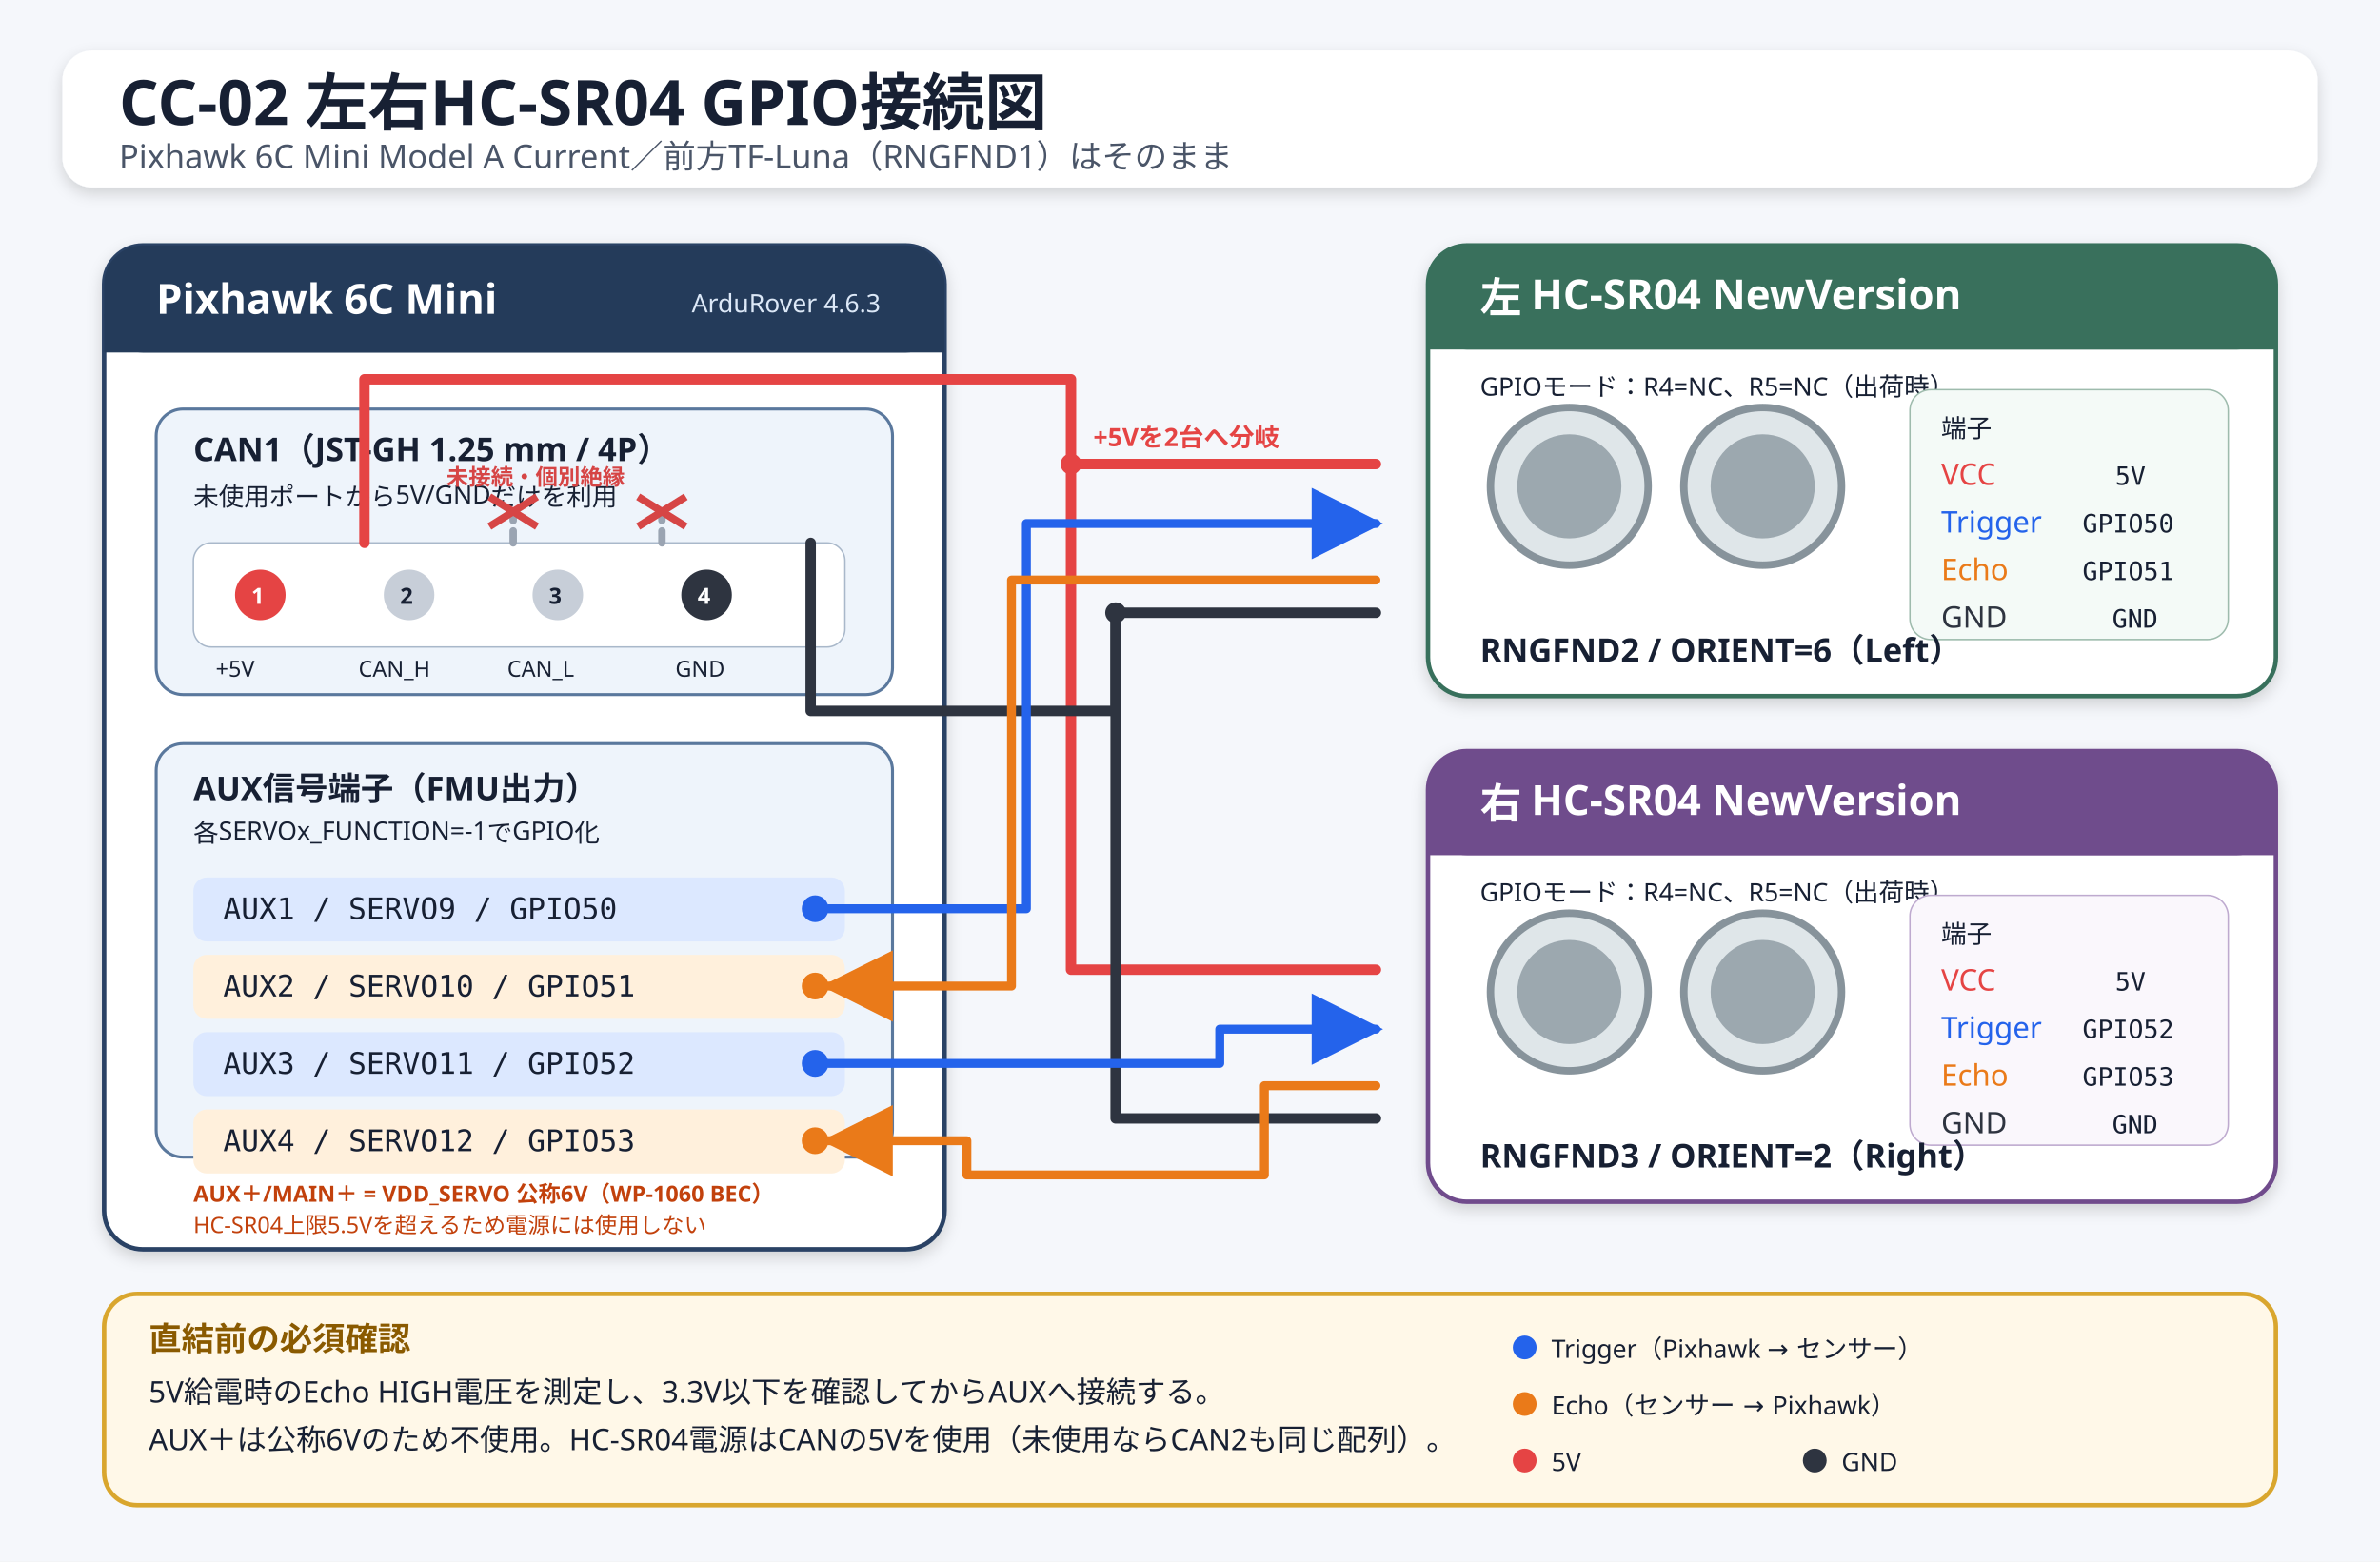
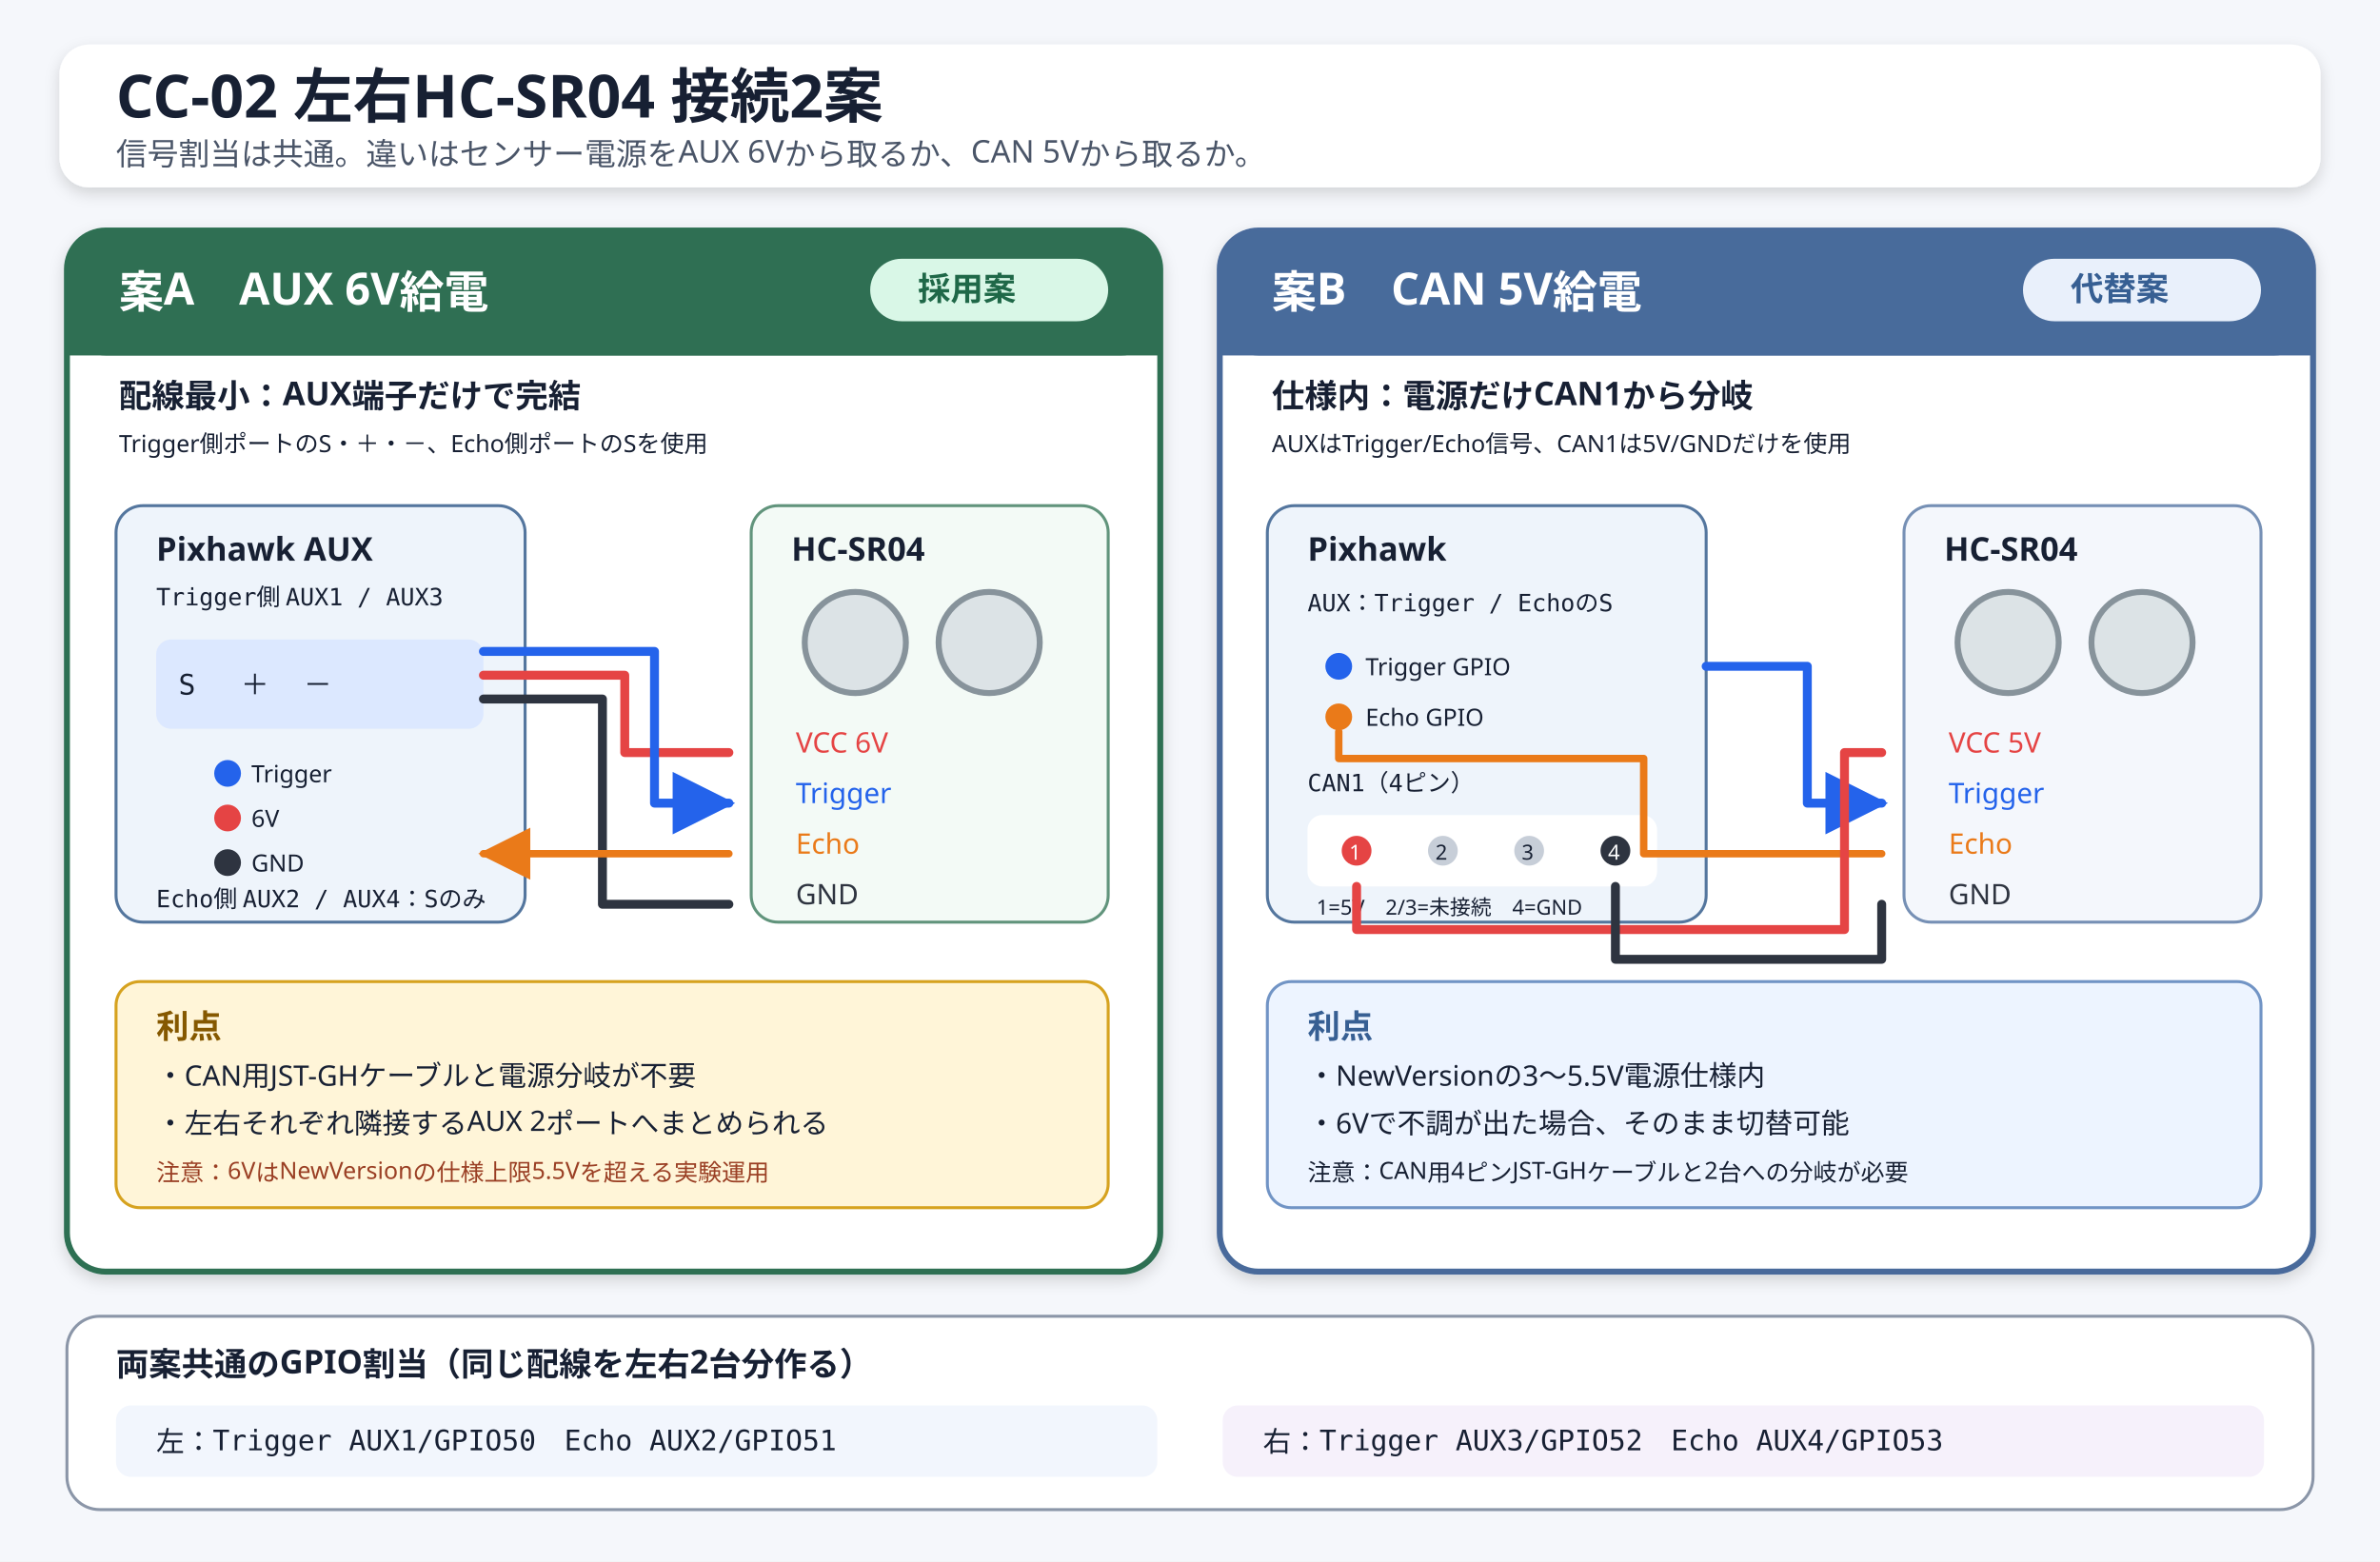
<svg xmlns="http://www.w3.org/2000/svg" width="1600" height="1050" viewBox="0 0 1600 1050">
  <defs>
    <style>
      text { font-family: "Yu Gothic", "Meiryo", sans-serif; fill: #172033; }
-       .title { font-size: 42px; font-weight: 700; }
-       .subtitle { font-size: 22px; fill: #4a5568; }
-       .h1 { font-size: 28px; font-weight: 700; }
+       .title { font-size: 40px; font-weight: 700; }
+       .subtitle { font-size: 21px; fill: #4a5568; }
+       .plan { font-size: 30px; font-weight: 700; }
      .h2 { font-size: 22px; font-weight: 700; }
-       .body { font-size: 20px; }
-       .small { font-size: 17px; }
-       .tiny { font-size: 15px; }
+       .body { font-size: 19px; }
+       .small { font-size: 16px; }
+       .tiny { font-size: 14px; }
      .mono { font-family: "Cascadia Mono", "Consolas", monospace; }
      .wire { fill: none; stroke-linecap: round; stroke-linejoin: round; }
    </style>
    <filter id="shadow" x="-20%" y="-20%" width="140%" height="140%">
-       <feDropShadow dx="0" dy="4" stdDeviation="5" flood-color="#000000" flood-opacity="0.16" />
+       <feDropShadow dx="0" dy="4" stdDeviation="5" flood-color="#000000" flood-opacity="0.15" />
    </filter>
-     <marker id="arrow-blue" viewBox="0 0 10 10" refX="9" refY="5" markerWidth="8" markerHeight="8" orient="auto-start-reverse">
-       <path d="M 0 0 L 10 5 L 0 10 z" fill="#2463eb" />
+     <marker id="arr-blue" viewBox="0 0 10 10" refX="9" refY="5" markerWidth="7" markerHeight="7" orient="auto-start-reverse">
+       <path d="M0 0 L10 5 L0 10z" fill="#2463eb" />
    </marker>
-     <marker id="arrow-orange" viewBox="0 0 10 10" refX="9" refY="5" markerWidth="8" markerHeight="8" orient="auto-start-reverse">
-       <path d="M 0 0 L 10 5 L 0 10 z" fill="#ea7a19" />
+     <marker id="arr-orange" viewBox="0 0 10 10" refX="9" refY="5" markerWidth="7" markerHeight="7" orient="auto-start-reverse">
+       <path d="M0 0 L10 5 L0 10z" fill="#ea7a19" />
    </marker>
  </defs>
  <rect width="1600" height="1050" fill="#f5f7fb" />
-   <rect x="42" y="34" width="1516" height="92" rx="20" fill="#ffffff" filter="url(#shadow)" />
-   <text x="80" y="84" class="title">CC-02 左右HC-SR04 GPIO接続図</text>
-   <text x="80" y="113" class="subtitle">Pixhawk 6C Mini Model A Current／前方TF-Luna（RNGFND1）はそのまま</text>
-   <rect x="70" y="165" width="565" height="675" rx="26" fill="#ffffff" stroke="#2b4365" stroke-width="3" filter="url(#shadow)" />
-   <rect x="70" y="165" width="565" height="72" rx="26" fill="#243b5a" />
-   <rect x="70" y="211" width="565" height="26" fill="#243b5a" />
-   <text x="105" y="211" class="h1" style="fill:#ffffff">Pixhawk 6C Mini</text>
-   <text x="465" y="210" class="small" style="fill:#dce8f7">ArduRover 4.6.3</text>
-   <rect x="105" y="275" width="495" height="192" rx="18" fill="#eef4fb" stroke="#5a789d" stroke-width="2" />
-   <text x="130" y="310" class="h2">CAN1（JST-GH 1.25 mm / 4P）</text>
-   <text x="130" y="340" class="small">未使用ポートから5V/GNDだけを利用</text>
-   <rect x="130" y="365" width="438" height="70" rx="12" fill="#ffffff" stroke="#a9b8ca" />
-   <circle cx="175" cy="400" r="17" fill="#e54444" />
-   <text x="169" y="406" class="tiny" style="fill:#fff;font-weight:700">1</text>
-   <circle cx="275" cy="400" r="17" fill="#c7ced8" />
-   <text x="269" y="406" class="tiny" style="font-weight:700">2</text>
-   <circle cx="375" cy="400" r="17" fill="#c7ced8" />
-   <text x="369" y="406" class="tiny" style="font-weight:700">3</text>
-   <circle cx="475" cy="400" r="17" fill="#2e3440" />
-   <text x="469" y="406" class="tiny" style="fill:#fff;font-weight:700">4</text>
-   <text x="145" y="455" class="tiny">+5V</text>
-   <text x="241" y="455" class="tiny">CAN_H</text>
-   <text x="341" y="455" class="tiny">CAN_L</text>
-   <text x="454" y="455" class="tiny">GND</text>
-   <rect x="105" y="500" width="495" height="278" rx="18" fill="#eef4fb" stroke="#5a789d" stroke-width="2" />
-   <text x="130" y="538" class="h2">AUX信号端子（FMU出力）</text>
-   <text x="130" y="566" class="small">各SERVOx_FUNCTION=-1でGPIO化</text>
-   <rect x="130" y="590" width="438" height="43" rx="9" fill="#dce8ff" />
-   <text x="150" y="618" class="body mono">AUX1 / SERVO9  / GPIO50</text>
-   <circle cx="548" cy="611" r="9" fill="#2463eb" />
-   <rect x="130" y="642" width="438" height="43" rx="9" fill="#fff0dc" />
-   <text x="150" y="670" class="body mono">AUX2 / SERVO10 / GPIO51</text>
-   <circle cx="548" cy="663" r="9" fill="#ea7a19" />
-   <rect x="130" y="694" width="438" height="43" rx="9" fill="#dce8ff" />
-   <text x="150" y="722" class="body mono">AUX3 / SERVO11 / GPIO52</text>
-   <circle cx="548" cy="715" r="9" fill="#2463eb" />
-   <rect x="130" y="746" width="438" height="43" rx="9" fill="#fff0dc" />
-   <text x="150" y="774" class="body mono">AUX4 / SERVO12 / GPIO53</text>
-   <circle cx="548" cy="767" r="9" fill="#ea7a19" />
-   <text x="130" y="808" class="tiny" style="fill:#c2410c;font-weight:700">AUX＋/MAIN＋ = VDD_SERVO 公称6V（WP-1060 BEC）</text>
-   <text x="130" y="829" class="tiny" style="fill:#c2410c">HC-SR04上限5.5Vを超えるため電源には使用しない</text>
-   <rect x="960" y="165" width="570" height="303" rx="26" fill="#ffffff" stroke="#39705c" stroke-width="3" filter="url(#shadow)" />
-   <rect x="960" y="165" width="570" height="70" rx="26" fill="#39705c" />
-   <rect x="960" y="209" width="570" height="26" fill="#39705c" />
-   <text x="995" y="210" class="h1" style="fill:#ffffff">左 HC-SR04 NewVersion</text>
-   <text x="995" y="266" class="small">GPIOモード：R4=NC、R5=NC（出荷時）</text>
-   <circle cx="1055" cy="327" r="53" fill="#dfe6e9" stroke="#87939b" stroke-width="5" />
-   <circle cx="1055" cy="327" r="35" fill="#9ca8af" />
-   <circle cx="1185" cy="327" r="53" fill="#dfe6e9" stroke="#87939b" stroke-width="5" />
-   <circle cx="1185" cy="327" r="35" fill="#9ca8af" />
-   <rect x="1284" y="262" width="214" height="168" rx="14" fill="#f4faf7" stroke="#9ebbad" />
-   <text x="1305" y="294" class="small">端子</text>
-   <text x="1305" y="326" class="body" style="fill:#e54444">VCC</text>
-   <text x="1305" y="358" class="body" style="fill:#2463eb">Trigger</text>
-   <text x="1305" y="390" class="body" style="fill:#ea7a19">Echo</text>
-   <text x="1305" y="422" class="body" style="fill:#2e3440">GND</text>
-   <text x="1422" y="326" class="small mono">5V</text>
-   <text x="1400" y="358" class="small mono">GPIO50</text>
-   <text x="1400" y="390" class="small mono">GPIO51</text>
-   <text x="1420" y="422" class="small mono">GND</text>
-   <text x="995" y="445" class="h2">RNGFND2 / ORIENT=6（Left）</text>
-   <rect x="960" y="505" width="570" height="303" rx="26" fill="#ffffff" stroke="#6f4c8c" stroke-width="3" filter="url(#shadow)" />
-   <rect x="960" y="505" width="570" height="70" rx="26" fill="#6f4c8c" />
-   <rect x="960" y="549" width="570" height="26" fill="#6f4c8c" />
-   <text x="995" y="550" class="h1" style="fill:#ffffff">右 HC-SR04 NewVersion</text>
-   <text x="995" y="606" class="small">GPIOモード：R4=NC、R5=NC（出荷時）</text>
-   <circle cx="1055" cy="667" r="53" fill="#dfe6e9" stroke="#87939b" stroke-width="5" />
-   <circle cx="1055" cy="667" r="35" fill="#9ca8af" />
-   <circle cx="1185" cy="667" r="53" fill="#dfe6e9" stroke="#87939b" stroke-width="5" />
-   <circle cx="1185" cy="667" r="35" fill="#9ca8af" />
-   <rect x="1284" y="602" width="214" height="168" rx="14" fill="#faf7fc" stroke="#beaacf" />
-   <text x="1305" y="634" class="small">端子</text>
-   <text x="1305" y="666" class="body" style="fill:#e54444">VCC</text>
-   <text x="1305" y="698" class="body" style="fill:#2463eb">Trigger</text>
-   <text x="1305" y="730" class="body" style="fill:#ea7a19">Echo</text>
-   <text x="1305" y="762" class="body" style="fill:#2e3440">GND</text>
-   <text x="1422" y="666" class="small mono">5V</text>
-   <text x="1400" y="698" class="small mono">GPIO52</text>
-   <text x="1400" y="730" class="small mono">GPIO53</text>
-   <text x="1420" y="762" class="small mono">GND</text>
-   <text x="995" y="785" class="h2">RNGFND3 / ORIENT=2（Right）</text>
-   <path d="M 245 365 L 245 255 L 720 255 L 720 312 L 925 312" class="wire" stroke="#e54444" stroke-width="7" />
-   <path d="M 720 312 L 720 652 L 925 652" class="wire" stroke="#e54444" stroke-width="7" />
-   <circle cx="720" cy="312" r="7" fill="#e54444" />
-   <text x="735" y="300" class="small" style="fill:#e54444;font-weight:700">+5Vを2台へ分岐</text>
-   <path d="M 545 365 L 545 478 L 750 478 L 750 412 L 925 412" class="wire" stroke="#2e3440" stroke-width="7" />
-   <path d="M 750 412 L 750 752 L 925 752" class="wire" stroke="#2e3440" stroke-width="7" />
-   <circle cx="750" cy="412" r="7" fill="#2e3440" />
-   <path d="M 557 611 L 690 611 L 690 352 L 925 352" class="wire" stroke="#2463eb" stroke-width="6" marker-end="url(#arrow-blue)" />
-   <path d="M 925 390 L 680 390 L 680 663 L 557 663" class="wire" stroke="#ea7a19" stroke-width="6" marker-end="url(#arrow-orange)" />
-   <path d="M 557 715 L 820 715 L 820 692 L 925 692" class="wire" stroke="#2463eb" stroke-width="6" marker-end="url(#arrow-blue)" />
-   <path d="M 925 730 L 850 730 L 850 790 L 650 790 L 650 767 L 557 767" class="wire" stroke="#ea7a19" stroke-width="6" marker-end="url(#arrow-orange)" />
-   <path d="M 345 365 L 345 345" class="wire" stroke="#9aa4b2" stroke-width="5" stroke-dasharray="8 7" />
-   <path d="M 445 365 L 445 345" class="wire" stroke="#9aa4b2" stroke-width="5" stroke-dasharray="8 7" />
-   <line x1="329" y1="334" x2="361" y2="354" stroke="#d64545" stroke-width="5" />
-   <line x1="361" y1="334" x2="329" y2="354" stroke="#d64545" stroke-width="5" />
-   <line x1="429" y1="334" x2="461" y2="354" stroke="#d64545" stroke-width="5" />
-   <line x1="461" y1="334" x2="429" y2="354" stroke="#d64545" stroke-width="5" />
-   <text x="300" y="326" class="tiny" style="fill:#d64545;font-weight:700">未接続・個別絶縁</text>
-   <rect x="70" y="870" width="1460" height="142" rx="22" fill="#fff8e8" stroke="#d9a62e" stroke-width="3" />
-   <text x="100" y="908" class="h2" style="fill:#8a5a00">直結前の必須確認</text>
-   <text x="100" y="943" class="body">5V給電時のEcho HIGH電圧を測定し、3.3V以下を確認してからAUXへ接続する。</text>
-   <text x="100" y="975" class="body">AUX＋は公称6Vのため不使用。HC-SR04電源はCANの5Vを使用（未使用ならCAN2も同じ配列）。</text>
-   <circle cx="1025" cy="906" r="8" fill="#2463eb" />
-   <text x="1043" y="913" class="small">Trigger（Pixhawk → センサー）</text>
-   <circle cx="1025" cy="944" r="8" fill="#ea7a19" />
-   <text x="1043" y="951" class="small">Echo（センサー → Pixhawk）</text>
-   <circle cx="1025" cy="982" r="8" fill="#e54444" />
-   <text x="1043" y="989" class="small">5V</text>
-   <circle cx="1220" cy="982" r="8" fill="#2e3440" />
-   <text x="1238" y="989" class="small">GND</text>
+   <rect x="40" y="30" width="1520" height="96" rx="20" fill="#fff" filter="url(#shadow)" />
+   <text x="78" y="79" class="title">CC-02 左右HC-SR04 接続2案</text>
+   <text x="78" y="111" class="subtitle">信号割当は共通。違いはセンサー電源をAUX 6Vから取るか、CAN 5Vから取るか。</text>
+   <rect x="45" y="155" width="735" height="700" rx="26" fill="#fff" stroke="#2f6f53" stroke-width="4" filter="url(#shadow)" />
+   <rect x="45" y="155" width="735" height="84" rx="26" fill="#2f6f53" />
+   <rect x="45" y="210" width="735" height="29" fill="#2f6f53" />
+   <text x="80" y="207" class="plan" style="fill:#fff">案A　AUX 6V給電</text>
+   <rect x="585" y="174" width="160" height="42" rx="21" fill="#d9f7e7" />
+   <text x="617" y="202" class="h2" style="fill:#1f6848">採用案</text>
+   <text x="80" y="274" class="h2">配線最小：AUX端子だけで完結</text>
+   <text x="80" y="304" class="small">Trigger側ポートのS・＋・－、Echo側ポートのSを使用</text>
+   <rect x="78" y="340" width="275" height="280" rx="18" fill="#eef4fb" stroke="#54769e" stroke-width="2" />
+   <text x="105" y="377" class="h2">Pixhawk AUX</text>
+   <text x="105" y="407" class="small mono">Trigger側 AUX1 / AUX3</text>
+   <rect x="105" y="430" width="220" height="60" rx="10" fill="#dce8ff" />
+   <text x="120" y="467" class="body mono">S　 ＋　 －</text>
+   <circle cx="153" cy="520" r="9" fill="#2463eb" />
+   <text x="169" y="526" class="small">Trigger</text>
+   <circle cx="153" cy="550" r="9" fill="#e54444" />
+   <text x="169" y="556" class="small">6V</text>
+   <circle cx="153" cy="580" r="9" fill="#2e3440" />
+   <text x="169" y="586" class="small">GND</text>
+   <text x="105" y="610" class="small mono">Echo側 AUX2 / AUX4：Sのみ</text>
+   <rect x="505" y="340" width="240" height="280" rx="18" fill="#f3faf6" stroke="#61947c" stroke-width="2" />
+   <text x="532" y="377" class="h2">HC-SR04</text>
+   <circle cx="575" cy="432" r="34" fill="#dce3e6" stroke="#87939b" stroke-width="4" />
+   <circle cx="665" cy="432" r="34" fill="#dce3e6" stroke="#87939b" stroke-width="4" />
+   <text x="535" y="506" class="body" style="fill:#e54444">VCC 6V</text>
+   <text x="535" y="540" class="body" style="fill:#2463eb">Trigger</text>
+   <text x="535" y="574" class="body" style="fill:#ea7a19">Echo</text>
+   <text x="535" y="608" class="body" style="fill:#2e3440">GND</text>
+   <path d="M325 454 L420 454 L420 506 L490 506" class="wire" stroke="#e54444" stroke-width="6" />
+   <path d="M325 470 L405 470 L405 608 L490 608" class="wire" stroke="#2e3440" stroke-width="6" />
+   <path d="M325 438 L440 438 L440 540 L490 540" class="wire" stroke="#2463eb" stroke-width="6" marker-end="url(#arr-blue)" />
+   <path d="M490 574 L325 574" class="wire" stroke="#ea7a19" stroke-width="5" marker-end="url(#arr-orange)" />
+   <rect x="78" y="660" width="667" height="152" rx="16" fill="#fff5d8" stroke="#d6a21f" stroke-width="2" />
+   <text x="105" y="698" class="h2" style="fill:#855800">利点</text>
+   <text x="105" y="730" class="body">・CAN用JST-GHケーブルと電源分岐が不要</text>
+   <text x="105" y="762" class="body">・左右それぞれ隣接するAUX 2ポートへまとめられる</text>
+   <text x="105" y="794" class="small" style="fill:#9a3f24">注意：6VはNewVersionの仕様上限5.5Vを超える実験運用</text>
+   <rect x="820" y="155" width="735" height="700" rx="26" fill="#fff" stroke="#486b9b" stroke-width="4" filter="url(#shadow)" />
+   <rect x="820" y="155" width="735" height="84" rx="26" fill="#486b9b" />
+   <rect x="820" y="210" width="735" height="29" fill="#486b9b" />
+   <text x="855" y="207" class="plan" style="fill:#fff">案B　CAN 5V給電</text>
+   <rect x="1360" y="174" width="160" height="42" rx="21" fill="#e9f0fb" />
+   <text x="1392" y="202" class="h2" style="fill:#375f93">代替案</text>
+   <text x="855" y="274" class="h2">仕様内：電源だけCAN1から分岐</text>
+   <text x="855" y="304" class="small">AUXはTrigger/Echo信号、CAN1は5V/GNDだけを使用</text>
+   <rect x="852" y="340" width="295" height="280" rx="18" fill="#eef4fb" stroke="#54769e" stroke-width="2" />
+   <text x="879" y="377" class="h2">Pixhawk</text>
+   <text x="879" y="411" class="small mono">AUX：Trigger / EchoのS</text>
+   <circle cx="900" cy="448" r="9" fill="#2463eb" />
+   <text x="918" y="454" class="small">Trigger GPIO</text>
+   <circle cx="900" cy="482" r="9" fill="#ea7a19" />
+   <text x="918" y="488" class="small">Echo GPIO</text>
+   <text x="879" y="532" class="small mono">CAN1（4ピン）</text>
+   <rect x="879" y="548" width="235" height="48" rx="10" fill="#fff" />
+   <circle cx="912" cy="572" r="10" fill="#e54444" />
+   <text x="907" y="578" class="tiny" style="fill:#fff">1</text>
+   <circle cx="970" cy="572" r="10" fill="#c7ced8" />
+   <text x="965" y="578" class="tiny">2</text>
+   <circle cx="1028" cy="572" r="10" fill="#c7ced8" />
+   <text x="1023" y="578" class="tiny">3</text>
+   <circle cx="1086" cy="572" r="10" fill="#2e3440" />
+   <text x="1081" y="578" class="tiny" style="fill:#fff">4</text>
+   <text x="885" y="615" class="tiny">1=5V　2/3=未接続　4=GND</text>
+   <rect x="1280" y="340" width="240" height="280" rx="18" fill="#f4f7fc" stroke="#7690b5" stroke-width="2" />
+   <text x="1307" y="377" class="h2">HC-SR04</text>
+   <circle cx="1350" cy="432" r="34" fill="#dce3e6" stroke="#87939b" stroke-width="4" />
+   <circle cx="1440" cy="432" r="34" fill="#dce3e6" stroke="#87939b" stroke-width="4" />
+   <text x="1310" y="506" class="body" style="fill:#e54444">VCC 5V</text>
+   <text x="1310" y="540" class="body" style="fill:#2463eb">Trigger</text>
+   <text x="1310" y="574" class="body" style="fill:#ea7a19">Echo</text>
+   <text x="1310" y="608" class="body" style="fill:#2e3440">GND</text>
+   <path d="M1147 448 L1215 448 L1215 540 L1265 540" class="wire" stroke="#2463eb" stroke-width="6" marker-end="url(#arr-blue)" />
+   <path d="M1265 574 L1105 574 L1105 510 L900 510 L900 492" class="wire" stroke="#ea7a19" stroke-width="5" />
+   <path d="M912 596 L912 625 L1240 625 L1240 506 L1265 506" class="wire" stroke="#e54444" stroke-width="6" />
+   <path d="M1086 596 L1086 645 L1265 645 L1265 608" class="wire" stroke="#2e3440" stroke-width="6" />
+   <rect x="852" y="660" width="668" height="152" rx="16" fill="#edf4ff" stroke="#7194c5" stroke-width="2" />
+   <text x="879" y="698" class="h2" style="fill:#375f93">利点</text>
+   <text x="879" y="730" class="body">・NewVersionの3～5.5V電源仕様内</text>
+   <text x="879" y="762" class="body">・6Vで不調が出た場合、そのまま切替可能</text>
+   <text x="879" y="794" class="small">注意：CAN用4ピンJST-GHケーブルと2台への分岐が必要</text>
+   <rect x="45" y="885" width="1510" height="130" rx="22" fill="#fff" stroke="#8b96a8" stroke-width="2" />
+   <text x="78" y="925" class="h2">両案共通のGPIO割当（同じ配線を左右2台分作る）</text>
+   <rect x="78" y="945" width="700" height="48" rx="10" fill="#f2f6fd" />
+   <text x="105" y="976" class="body mono">左：Trigger AUX1/GPIO50　Echo AUX2/GPIO51</text>
+   <rect x="822" y="945" width="700" height="48" rx="10" fill="#f6f1fb" />
+   <text x="849" y="976" class="body mono">右：Trigger AUX3/GPIO52　Echo AUX4/GPIO53</text>
</svg>
